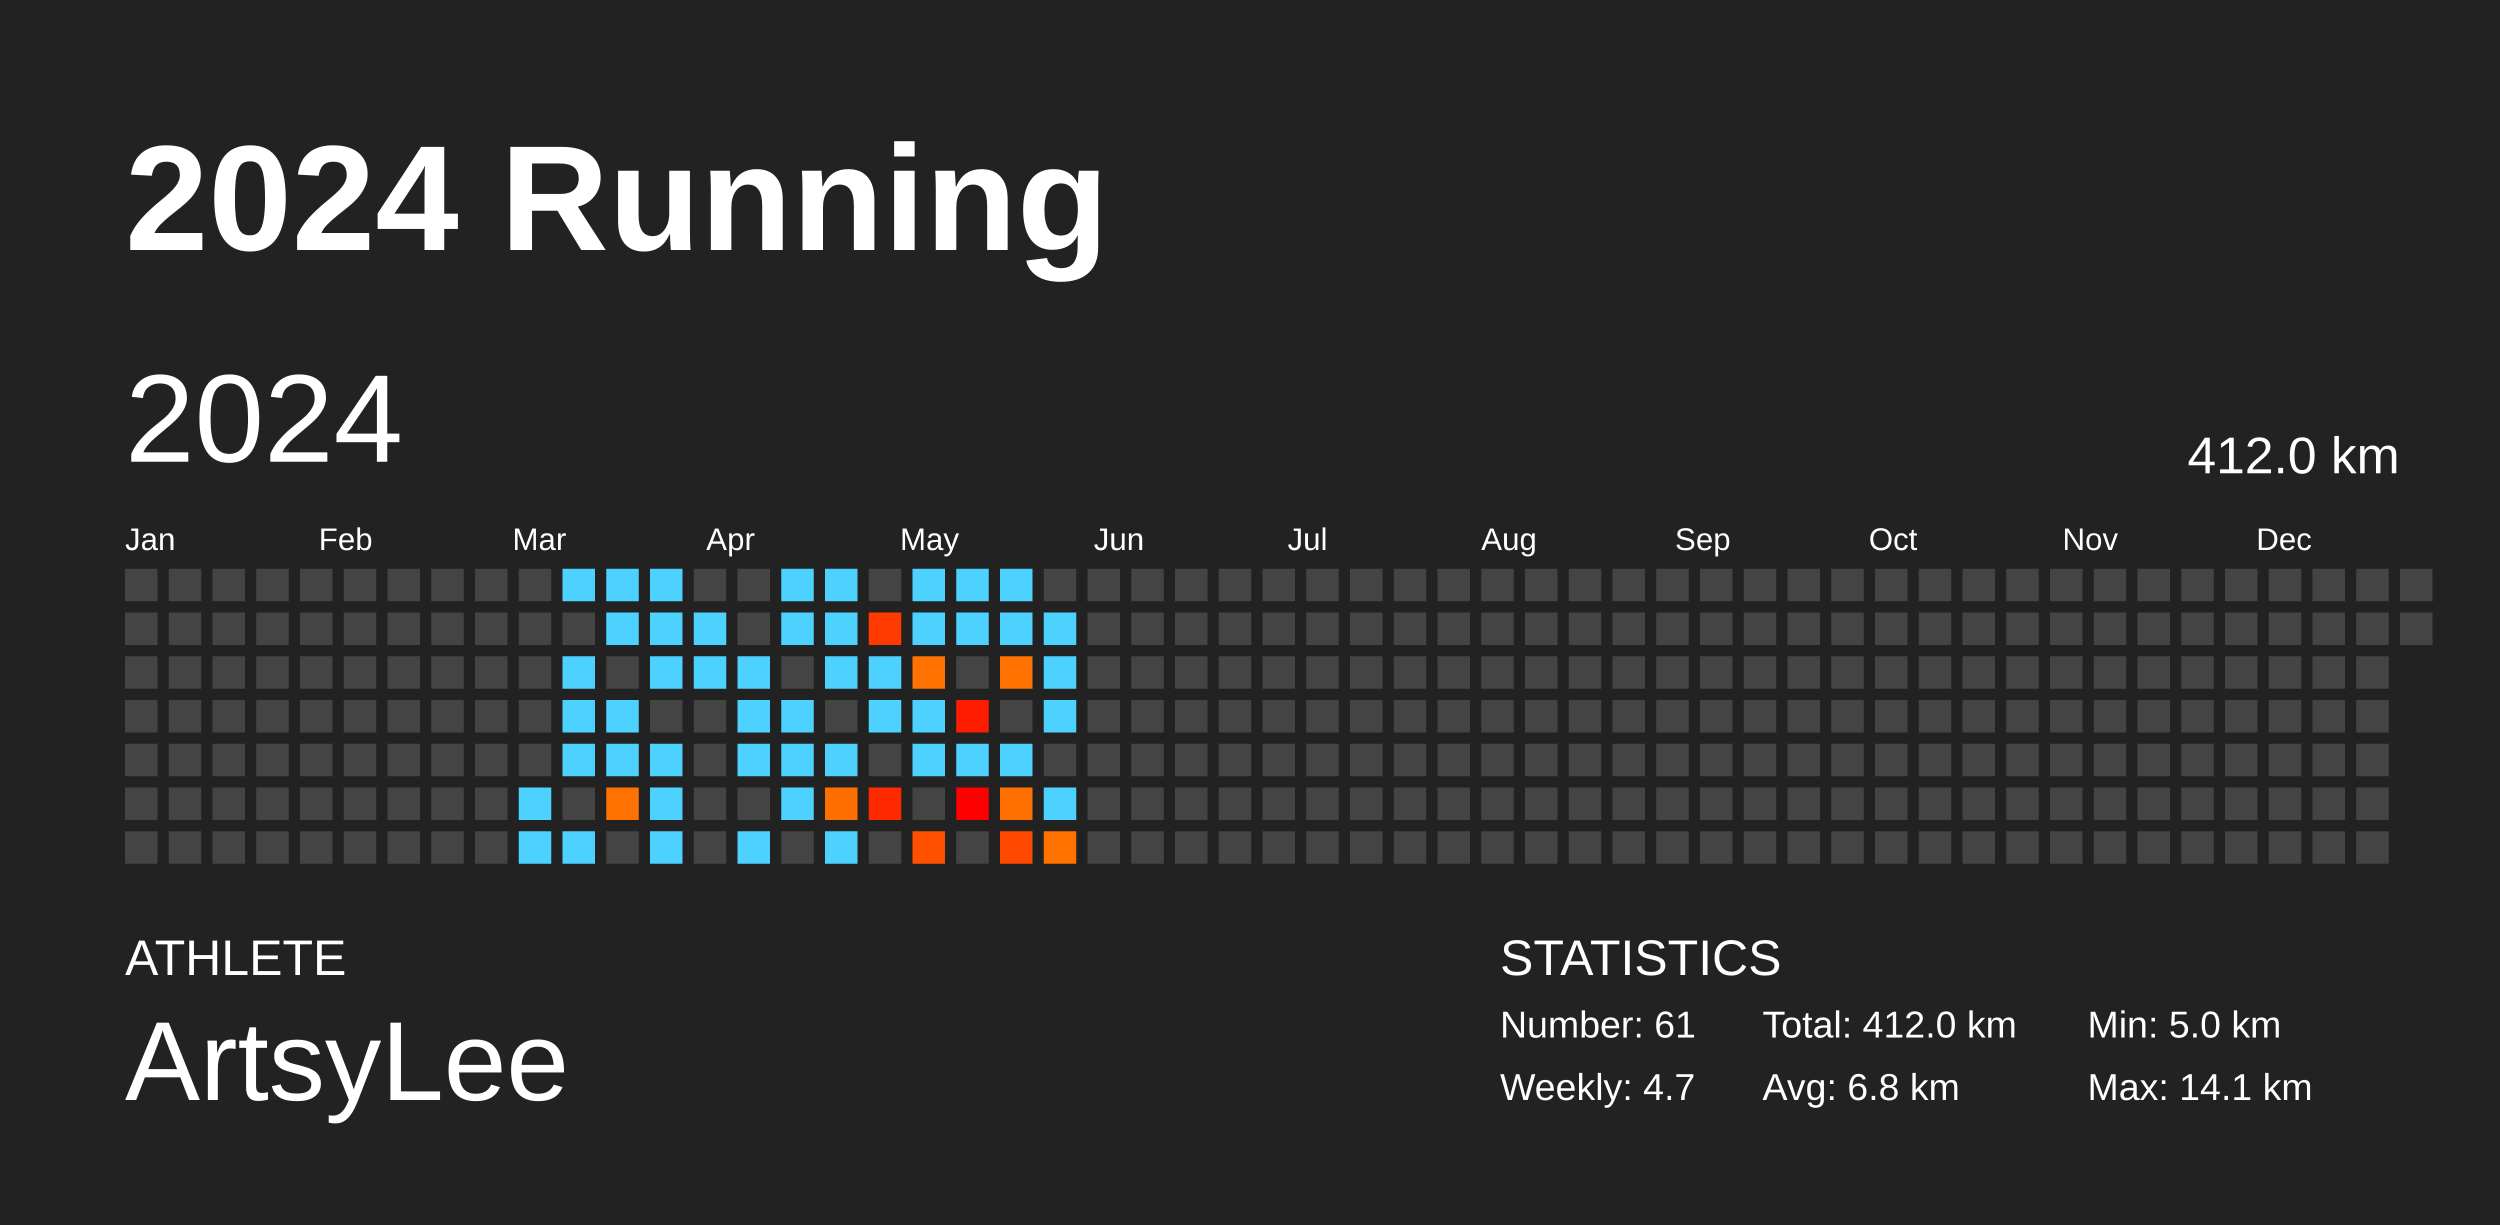
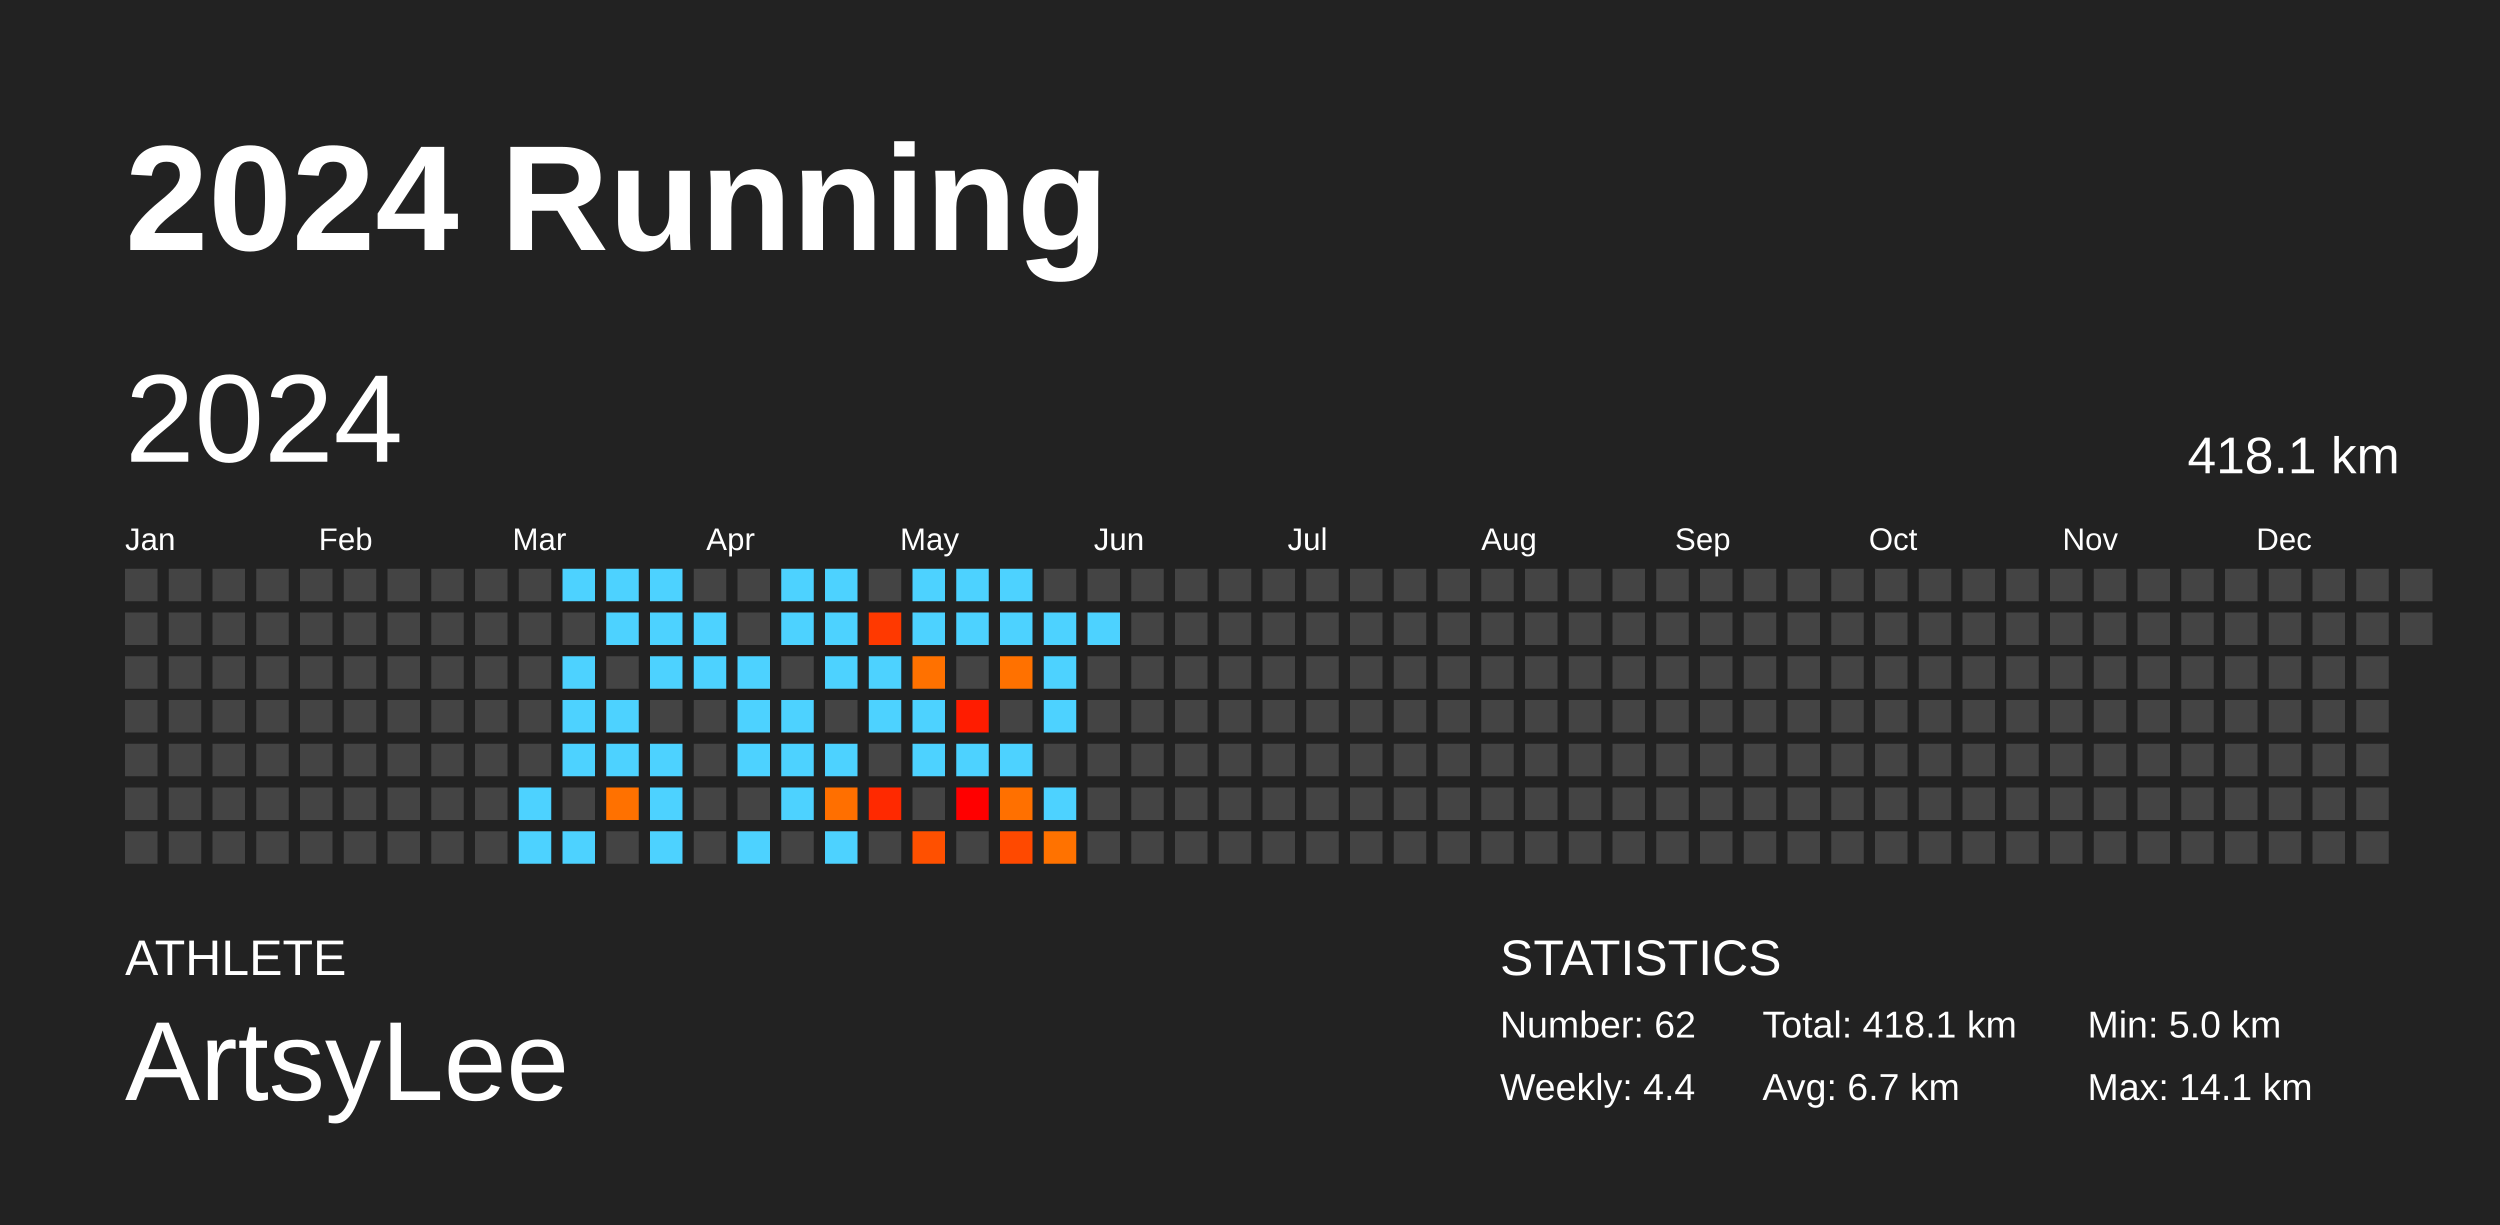
<svg xmlns="http://www.w3.org/2000/svg" baseProfile="full" height="98mm" version="1.1" viewBox="0,0,200,98" width="200mm">
  <defs />
  <rect fill="#222222" height="98" width="200" x="0" y="0" />
  <text fill="#FFFFFF" style="font-size:12px; font-family:Arial; font-weight:bold;" x="10" y="20">2024 Running</text>
  <text fill="#FFFFFF" style="font-size:4px; font-family:Arial" x="10" y="78">ATHLETE</text>
  <text fill="#FFFFFF" style="font-size:9px; font-family:Arial" x="10" y="88">ArtsyLee</text>
  <text fill="#FFFFFF" style="font-size:4px; font-family:Arial" x="120" y="78">STATISTICS</text>
-   <text fill="#FFFFFF" style="font-size:3px; font-family:Arial" x="120" y="83">Number: 61</text>
-   <text fill="#FFFFFF" style="font-size:3px; font-family:Arial" x="120" y="88">Weekly: 4.7</text>
-   <text fill="#FFFFFF" style="font-size:3px; font-family:Arial" x="141" y="83">Total: 412.0 km</text>
-   <text fill="#FFFFFF" style="font-size:3px; font-family:Arial" x="141" y="88">Avg: 6.8 km</text>
+   <text fill="#FFFFFF" style="font-size:3px; font-family:Arial" x="120" y="83">Number: 62</text>
+   <text fill="#FFFFFF" style="font-size:3px; font-family:Arial" x="120" y="88">Weekly: 4.4</text>
+   <text fill="#FFFFFF" style="font-size:3px; font-family:Arial" x="141" y="83">Total: 418.1 km</text>
+   <text fill="#FFFFFF" style="font-size:3px; font-family:Arial" x="141" y="88">Avg: 6.7 km</text>
  <text fill="#FFFFFF" style="font-size:3px; font-family:Arial" x="167" y="83">Min: 5.0 km</text>
  <text fill="#FFFFFF" style="font-size:3px; font-family:Arial" x="167" y="88">Max: 14.1 km</text>
  <text dominant-baseline="hanging" fill="#FFFFFF" style="font-size:10.0px; font-family:Arial;" x="10" y="30">2024</text>
-   <text dominant-baseline="hanging" fill="#FFFFFF" style="font-size:4.125px; font-family:Arial;" x="175" y="35">412.0 km</text>
+   <text dominant-baseline="hanging" fill="#FFFFFF" style="font-size:4.125px; font-family:Arial;" x="175" y="35">418.1 km</text>
  <text fill="#FFFFFF" style="font-size:2.5px; font-family:Arial" x="10.0" y="44">Jan</text>
  <text fill="#FFFFFF" style="font-size:2.5px; font-family:Arial" x="25.5" y="44">Feb</text>
  <text fill="#FFFFFF" style="font-size:2.5px; font-family:Arial" x="41.0" y="44">Mar</text>
  <text fill="#FFFFFF" style="font-size:2.5px; font-family:Arial" x="56.5" y="44">Apr</text>
  <text fill="#FFFFFF" style="font-size:2.5px; font-family:Arial" x="72.0" y="44">May</text>
  <text fill="#FFFFFF" style="font-size:2.5px; font-family:Arial" x="87.5" y="44">Jun</text>
  <text fill="#FFFFFF" style="font-size:2.5px; font-family:Arial" x="103.0" y="44">Jul</text>
  <text fill="#FFFFFF" style="font-size:2.5px; font-family:Arial" x="118.5" y="44">Aug</text>
  <text fill="#FFFFFF" style="font-size:2.5px; font-family:Arial" x="134.0" y="44">Sep</text>
  <text fill="#FFFFFF" style="font-size:2.5px; font-family:Arial" x="149.5" y="44">Oct</text>
  <text fill="#FFFFFF" style="font-size:2.5px; font-family:Arial" x="165.0" y="44">Nov</text>
  <text fill="#FFFFFF" style="font-size:2.5px; font-family:Arial" x="180.5" y="44">Dec</text>
  <rect fill="#444444" height="2.6" width="2.6" x="10.0" y="45.5" />
  <rect fill="#444444" height="2.6" width="2.6" x="10.0" y="49.0" />
  <rect fill="#444444" height="2.6" width="2.6" x="10.0" y="52.5" />
  <rect fill="#444444" height="2.6" width="2.6" x="10.0" y="56.0" />
  <rect fill="#444444" height="2.6" width="2.6" x="10.0" y="59.5" />
  <rect fill="#444444" height="2.6" width="2.6" x="10.0" y="63.0" />
  <rect fill="#444444" height="2.6" width="2.6" x="10.0" y="66.5" />
  <rect fill="#444444" height="2.6" width="2.6" x="13.5" y="45.5" />
  <rect fill="#444444" height="2.6" width="2.6" x="13.5" y="49.0" />
  <rect fill="#444444" height="2.6" width="2.6" x="13.5" y="52.5" />
  <rect fill="#444444" height="2.6" width="2.6" x="13.5" y="56.0" />
  <rect fill="#444444" height="2.6" width="2.6" x="13.5" y="59.5" />
  <rect fill="#444444" height="2.6" width="2.6" x="13.5" y="63.0" />
  <rect fill="#444444" height="2.6" width="2.6" x="13.5" y="66.5" />
  <rect fill="#444444" height="2.6" width="2.6" x="17.0" y="45.5" />
  <rect fill="#444444" height="2.6" width="2.6" x="17.0" y="49.0" />
  <rect fill="#444444" height="2.6" width="2.6" x="17.0" y="52.5" />
  <rect fill="#444444" height="2.6" width="2.6" x="17.0" y="56.0" />
  <rect fill="#444444" height="2.6" width="2.6" x="17.0" y="59.5" />
  <rect fill="#444444" height="2.6" width="2.6" x="17.0" y="63.0" />
  <rect fill="#444444" height="2.6" width="2.6" x="17.0" y="66.5" />
  <rect fill="#444444" height="2.6" width="2.6" x="20.5" y="45.5" />
  <rect fill="#444444" height="2.6" width="2.6" x="20.5" y="49.0" />
  <rect fill="#444444" height="2.6" width="2.6" x="20.5" y="52.5" />
  <rect fill="#444444" height="2.6" width="2.6" x="20.5" y="56.0" />
  <rect fill="#444444" height="2.6" width="2.6" x="20.5" y="59.5" />
  <rect fill="#444444" height="2.6" width="2.6" x="20.5" y="63.0" />
  <rect fill="#444444" height="2.6" width="2.6" x="20.5" y="66.5" />
  <rect fill="#444444" height="2.6" width="2.6" x="24.0" y="45.5" />
  <rect fill="#444444" height="2.6" width="2.6" x="24.0" y="49.0" />
  <rect fill="#444444" height="2.6" width="2.6" x="24.0" y="52.5" />
  <rect fill="#444444" height="2.6" width="2.6" x="24.0" y="56.0" />
  <rect fill="#444444" height="2.6" width="2.6" x="24.0" y="59.5" />
  <rect fill="#444444" height="2.6" width="2.6" x="24.0" y="63.0" />
  <rect fill="#444444" height="2.6" width="2.6" x="24.0" y="66.5" />
  <rect fill="#444444" height="2.6" width="2.6" x="27.5" y="45.5" />
  <rect fill="#444444" height="2.6" width="2.6" x="27.5" y="49.0" />
  <rect fill="#444444" height="2.6" width="2.6" x="27.5" y="52.5" />
  <rect fill="#444444" height="2.6" width="2.6" x="27.5" y="56.0" />
  <rect fill="#444444" height="2.6" width="2.6" x="27.5" y="59.5" />
  <rect fill="#444444" height="2.6" width="2.6" x="27.5" y="63.0" />
  <rect fill="#444444" height="2.6" width="2.6" x="27.5" y="66.5" />
  <rect fill="#444444" height="2.6" width="2.6" x="31.0" y="45.5" />
  <rect fill="#444444" height="2.6" width="2.6" x="31.0" y="49.0" />
  <rect fill="#444444" height="2.6" width="2.6" x="31.0" y="52.5" />
  <rect fill="#444444" height="2.6" width="2.6" x="31.0" y="56.0" />
  <rect fill="#444444" height="2.6" width="2.6" x="31.0" y="59.5" />
  <rect fill="#444444" height="2.6" width="2.6" x="31.0" y="63.0" />
  <rect fill="#444444" height="2.6" width="2.6" x="31.0" y="66.5" />
  <rect fill="#444444" height="2.6" width="2.6" x="34.5" y="45.5" />
  <rect fill="#444444" height="2.6" width="2.6" x="34.5" y="49.0" />
  <rect fill="#444444" height="2.6" width="2.6" x="34.5" y="52.5" />
  <rect fill="#444444" height="2.6" width="2.6" x="34.5" y="56.0" />
  <rect fill="#444444" height="2.6" width="2.6" x="34.5" y="59.5" />
  <rect fill="#444444" height="2.6" width="2.6" x="34.5" y="63.0" />
  <rect fill="#444444" height="2.6" width="2.6" x="34.5" y="66.5" />
  <rect fill="#444444" height="2.6" width="2.6" x="38.0" y="45.5" />
  <rect fill="#444444" height="2.6" width="2.6" x="38.0" y="49.0" />
  <rect fill="#444444" height="2.6" width="2.6" x="38.0" y="52.5" />
  <rect fill="#444444" height="2.6" width="2.6" x="38.0" y="56.0" />
  <rect fill="#444444" height="2.6" width="2.6" x="38.0" y="59.5" />
  <rect fill="#444444" height="2.6" width="2.6" x="38.0" y="63.0" />
  <rect fill="#444444" height="2.6" width="2.6" x="38.0" y="66.5" />
  <rect fill="#444444" height="2.6" width="2.6" x="41.5" y="45.5" />
  <rect fill="#444444" height="2.6" width="2.6" x="41.5" y="49.0" />
  <rect fill="#444444" height="2.6" width="2.6" x="41.5" y="52.5" />
  <rect fill="#444444" height="2.6" width="2.6" x="41.5" y="56.0" />
  <rect fill="#444444" height="2.6" width="2.6" x="41.5" y="59.5" />
  <rect fill="#4dd2ff" height="2.6" width="2.6" x="41.5" y="63.0" />
  <rect fill="#4dd2ff" height="2.6" width="2.6" x="41.5" y="66.5" />
  <rect fill="#4dd2ff" height="2.6" width="2.6" x="45.0" y="45.5" />
  <rect fill="#444444" height="2.6" width="2.6" x="45.0" y="49.0" />
  <rect fill="#4dd2ff" height="2.6" width="2.6" x="45.0" y="52.5" />
  <rect fill="#4dd2ff" height="2.6" width="2.6" x="45.0" y="56.0" />
  <rect fill="#4dd2ff" height="2.6" width="2.6" x="45.0" y="59.5" />
  <rect fill="#444444" height="2.6" width="2.6" x="45.0" y="63.0" />
  <rect fill="#4dd2ff" height="2.6" width="2.6" x="45.0" y="66.5" />
  <rect fill="#4dd2ff" height="2.6" width="2.6" x="48.5" y="45.5" />
  <rect fill="#4dd2ff" height="2.6" width="2.6" x="48.5" y="49.0" />
  <rect fill="#444444" height="2.6" width="2.6" x="48.5" y="52.5" />
  <rect fill="#4dd2ff" height="2.6" width="2.6" x="48.5" y="56.0" />
  <rect fill="#4dd2ff" height="2.6" width="2.6" x="48.5" y="59.5" />
  <rect fill="#ff7100" height="2.6" width="2.6" x="48.5" y="63.0" />
  <rect fill="#444444" height="2.6" width="2.6" x="48.5" y="66.5" />
  <rect fill="#4dd2ff" height="2.6" width="2.6" x="52.0" y="45.5" />
  <rect fill="#4dd2ff" height="2.6" width="2.6" x="52.0" y="49.0" />
  <rect fill="#4dd2ff" height="2.6" width="2.6" x="52.0" y="52.5" />
  <rect fill="#444444" height="2.6" width="2.6" x="52.0" y="56.0" />
  <rect fill="#4dd2ff" height="2.6" width="2.6" x="52.0" y="59.5" />
  <rect fill="#4dd2ff" height="2.6" width="2.6" x="52.0" y="63.0" />
  <rect fill="#4dd2ff" height="2.6" width="2.6" x="52.0" y="66.5" />
  <rect fill="#444444" height="2.6" width="2.6" x="55.5" y="45.5" />
  <rect fill="#4dd2ff" height="2.6" width="2.6" x="55.5" y="49.0" />
  <rect fill="#4dd2ff" height="2.6" width="2.6" x="55.5" y="52.5" />
  <rect fill="#444444" height="2.6" width="2.6" x="55.5" y="56.0" />
  <rect fill="#444444" height="2.6" width="2.6" x="55.5" y="59.5" />
  <rect fill="#444444" height="2.6" width="2.6" x="55.5" y="63.0" />
  <rect fill="#444444" height="2.6" width="2.6" x="55.5" y="66.5" />
  <rect fill="#444444" height="2.6" width="2.6" x="59.0" y="45.5" />
  <rect fill="#444444" height="2.6" width="2.6" x="59.0" y="49.0" />
  <rect fill="#4dd2ff" height="2.6" width="2.6" x="59.0" y="52.5" />
  <rect fill="#4dd2ff" height="2.6" width="2.6" x="59.0" y="56.0" />
  <rect fill="#4dd2ff" height="2.6" width="2.6" x="59.0" y="59.5" />
  <rect fill="#444444" height="2.6" width="2.6" x="59.0" y="63.0" />
  <rect fill="#4dd2ff" height="2.6" width="2.6" x="59.0" y="66.5" />
  <rect fill="#4dd2ff" height="2.6" width="2.6" x="62.5" y="45.5" />
  <rect fill="#4dd2ff" height="2.6" width="2.6" x="62.5" y="49.0" />
  <rect fill="#444444" height="2.6" width="2.6" x="62.5" y="52.5" />
  <rect fill="#4dd2ff" height="2.6" width="2.6" x="62.5" y="56.0" />
  <rect fill="#4dd2ff" height="2.6" width="2.6" x="62.5" y="59.5" />
  <rect fill="#4dd2ff" height="2.6" width="2.6" x="62.5" y="63.0" />
  <rect fill="#444444" height="2.6" width="2.6" x="62.5" y="66.5" />
  <rect fill="#4dd2ff" height="2.6" width="2.6" x="66.0" y="45.5" />
  <rect fill="#4dd2ff" height="2.6" width="2.6" x="66.0" y="49.0" />
  <rect fill="#4dd2ff" height="2.6" width="2.6" x="66.0" y="52.5" />
  <rect fill="#444444" height="2.6" width="2.6" x="66.0" y="56.0" />
  <rect fill="#4dd2ff" height="2.6" width="2.6" x="66.0" y="59.5" />
  <rect fill="#ff6f00" height="2.6" width="2.6" x="66.0" y="63.0" />
  <rect fill="#4dd2ff" height="2.6" width="2.6" x="66.0" y="66.5" />
  <rect fill="#444444" height="2.6" width="2.6" x="69.5" y="45.5" />
  <rect fill="#ff3900" height="2.6" width="2.6" x="69.5" y="49.0" />
  <rect fill="#4dd2ff" height="2.6" width="2.6" x="69.5" y="52.5" />
  <rect fill="#4dd2ff" height="2.6" width="2.6" x="69.5" y="56.0" />
  <rect fill="#444444" height="2.6" width="2.6" x="69.5" y="59.5" />
  <rect fill="#ff2900" height="2.6" width="2.6" x="69.5" y="63.0" />
  <rect fill="#444444" height="2.6" width="2.6" x="69.5" y="66.5" />
  <rect fill="#4dd2ff" height="2.6" width="2.6" x="73.0" y="45.5" />
  <rect fill="#4dd2ff" height="2.6" width="2.6" x="73.0" y="49.0" />
  <rect fill="#ff7100" height="2.6" width="2.6" x="73.0" y="52.5" />
  <rect fill="#4dd2ff" height="2.6" width="2.6" x="73.0" y="56.0" />
  <rect fill="#4dd2ff" height="2.6" width="2.6" x="73.0" y="59.5" />
  <rect fill="#444444" height="2.6" width="2.6" x="73.0" y="63.0" />
  <rect fill="#ff5000" height="2.6" width="2.6" x="73.0" y="66.5" />
  <rect fill="#4dd2ff" height="2.6" width="2.6" x="76.5" y="45.5" />
  <rect fill="#4dd2ff" height="2.6" width="2.6" x="76.5" y="49.0" />
  <rect fill="#444444" height="2.6" width="2.6" x="76.5" y="52.5" />
  <rect fill="#ff1c00" height="2.6" width="2.6" x="76.5" y="56.0" />
  <rect fill="#4dd2ff" height="2.6" width="2.6" x="76.5" y="59.5" />
  <rect fill="#ff0000" height="2.6" width="2.6" x="76.5" y="63.0" />
  <rect fill="#444444" height="2.6" width="2.6" x="76.5" y="66.5" />
  <rect fill="#4dd2ff" height="2.6" width="2.6" x="80.0" y="45.5" />
  <rect fill="#4dd2ff" height="2.6" width="2.6" x="80.0" y="49.0" />
  <rect fill="#ff7100" height="2.6" width="2.6" x="80.0" y="52.5" />
  <rect fill="#444444" height="2.6" width="2.6" x="80.0" y="56.0" />
  <rect fill="#4dd2ff" height="2.6" width="2.6" x="80.0" y="59.5" />
  <rect fill="#ff7000" height="2.6" width="2.6" x="80.0" y="63.0" />
  <rect fill="#ff4900" height="2.6" width="2.6" x="80.0" y="66.5" />
  <rect fill="#444444" height="2.6" width="2.6" x="83.5" y="45.5" />
  <rect fill="#4dd2ff" height="2.6" width="2.6" x="83.5" y="49.0" />
  <rect fill="#4dd2ff" height="2.6" width="2.6" x="83.5" y="52.5" />
  <rect fill="#4dd2ff" height="2.6" width="2.6" x="83.5" y="56.0" />
  <rect fill="#444444" height="2.6" width="2.6" x="83.5" y="59.5" />
  <rect fill="#4dd2ff" height="2.6" width="2.6" x="83.5" y="63.0" />
  <rect fill="#ff7200" height="2.6" width="2.6" x="83.5" y="66.5" />
  <rect fill="#444444" height="2.6" width="2.6" x="87.0" y="45.5" />
-   <rect fill="#444444" height="2.6" width="2.6" x="87.0" y="49.0" />
+   <rect fill="#4dd2ff" height="2.6" width="2.6" x="87.0" y="49.0" />
  <rect fill="#444444" height="2.6" width="2.6" x="87.0" y="52.5" />
  <rect fill="#444444" height="2.6" width="2.6" x="87.0" y="56.0" />
  <rect fill="#444444" height="2.6" width="2.6" x="87.0" y="59.5" />
  <rect fill="#444444" height="2.6" width="2.6" x="87.0" y="63.0" />
  <rect fill="#444444" height="2.6" width="2.6" x="87.0" y="66.5" />
  <rect fill="#444444" height="2.6" width="2.6" x="90.5" y="45.5" />
  <rect fill="#444444" height="2.6" width="2.6" x="90.5" y="49.0" />
  <rect fill="#444444" height="2.6" width="2.6" x="90.5" y="52.5" />
  <rect fill="#444444" height="2.6" width="2.6" x="90.5" y="56.0" />
  <rect fill="#444444" height="2.6" width="2.6" x="90.5" y="59.5" />
  <rect fill="#444444" height="2.6" width="2.6" x="90.5" y="63.0" />
  <rect fill="#444444" height="2.6" width="2.6" x="90.5" y="66.5" />
  <rect fill="#444444" height="2.6" width="2.6" x="94.0" y="45.5" />
  <rect fill="#444444" height="2.6" width="2.6" x="94.0" y="49.0" />
  <rect fill="#444444" height="2.6" width="2.6" x="94.0" y="52.5" />
  <rect fill="#444444" height="2.6" width="2.6" x="94.0" y="56.0" />
  <rect fill="#444444" height="2.6" width="2.6" x="94.0" y="59.5" />
  <rect fill="#444444" height="2.6" width="2.6" x="94.0" y="63.0" />
  <rect fill="#444444" height="2.6" width="2.6" x="94.0" y="66.5" />
  <rect fill="#444444" height="2.6" width="2.6" x="97.5" y="45.5" />
  <rect fill="#444444" height="2.6" width="2.6" x="97.5" y="49.0" />
  <rect fill="#444444" height="2.6" width="2.6" x="97.5" y="52.5" />
  <rect fill="#444444" height="2.6" width="2.6" x="97.5" y="56.0" />
  <rect fill="#444444" height="2.6" width="2.6" x="97.5" y="59.5" />
  <rect fill="#444444" height="2.6" width="2.6" x="97.5" y="63.0" />
  <rect fill="#444444" height="2.6" width="2.6" x="97.5" y="66.5" />
  <rect fill="#444444" height="2.6" width="2.6" x="101.0" y="45.5" />
  <rect fill="#444444" height="2.6" width="2.6" x="101.0" y="49.0" />
  <rect fill="#444444" height="2.6" width="2.6" x="101.0" y="52.5" />
  <rect fill="#444444" height="2.6" width="2.6" x="101.0" y="56.0" />
  <rect fill="#444444" height="2.6" width="2.6" x="101.0" y="59.5" />
  <rect fill="#444444" height="2.6" width="2.6" x="101.0" y="63.0" />
  <rect fill="#444444" height="2.6" width="2.6" x="101.0" y="66.5" />
  <rect fill="#444444" height="2.6" width="2.6" x="104.5" y="45.5" />
  <rect fill="#444444" height="2.6" width="2.6" x="104.5" y="49.0" />
  <rect fill="#444444" height="2.6" width="2.6" x="104.5" y="52.5" />
  <rect fill="#444444" height="2.6" width="2.6" x="104.5" y="56.0" />
  <rect fill="#444444" height="2.6" width="2.6" x="104.5" y="59.5" />
  <rect fill="#444444" height="2.6" width="2.6" x="104.5" y="63.0" />
  <rect fill="#444444" height="2.6" width="2.6" x="104.5" y="66.5" />
  <rect fill="#444444" height="2.6" width="2.6" x="108.0" y="45.5" />
  <rect fill="#444444" height="2.6" width="2.6" x="108.0" y="49.0" />
  <rect fill="#444444" height="2.6" width="2.6" x="108.0" y="52.5" />
  <rect fill="#444444" height="2.6" width="2.6" x="108.0" y="56.0" />
  <rect fill="#444444" height="2.6" width="2.6" x="108.0" y="59.5" />
  <rect fill="#444444" height="2.6" width="2.6" x="108.0" y="63.0" />
  <rect fill="#444444" height="2.6" width="2.6" x="108.0" y="66.5" />
  <rect fill="#444444" height="2.6" width="2.6" x="111.5" y="45.5" />
  <rect fill="#444444" height="2.6" width="2.6" x="111.5" y="49.0" />
  <rect fill="#444444" height="2.6" width="2.6" x="111.5" y="52.5" />
  <rect fill="#444444" height="2.6" width="2.6" x="111.5" y="56.0" />
  <rect fill="#444444" height="2.6" width="2.6" x="111.5" y="59.5" />
  <rect fill="#444444" height="2.6" width="2.6" x="111.5" y="63.0" />
  <rect fill="#444444" height="2.6" width="2.6" x="111.5" y="66.5" />
  <rect fill="#444444" height="2.6" width="2.6" x="115.0" y="45.5" />
  <rect fill="#444444" height="2.6" width="2.6" x="115.0" y="49.0" />
  <rect fill="#444444" height="2.6" width="2.6" x="115.0" y="52.5" />
  <rect fill="#444444" height="2.6" width="2.6" x="115.0" y="56.0" />
  <rect fill="#444444" height="2.6" width="2.6" x="115.0" y="59.5" />
  <rect fill="#444444" height="2.6" width="2.6" x="115.0" y="63.0" />
  <rect fill="#444444" height="2.6" width="2.6" x="115.0" y="66.5" />
  <rect fill="#444444" height="2.6" width="2.6" x="118.5" y="45.5" />
  <rect fill="#444444" height="2.6" width="2.6" x="118.5" y="49.0" />
  <rect fill="#444444" height="2.6" width="2.6" x="118.5" y="52.5" />
  <rect fill="#444444" height="2.6" width="2.6" x="118.5" y="56.0" />
  <rect fill="#444444" height="2.6" width="2.6" x="118.5" y="59.5" />
  <rect fill="#444444" height="2.6" width="2.6" x="118.5" y="63.0" />
  <rect fill="#444444" height="2.6" width="2.6" x="118.5" y="66.5" />
  <rect fill="#444444" height="2.6" width="2.6" x="122.0" y="45.5" />
  <rect fill="#444444" height="2.6" width="2.6" x="122.0" y="49.0" />
  <rect fill="#444444" height="2.6" width="2.6" x="122.0" y="52.5" />
  <rect fill="#444444" height="2.6" width="2.6" x="122.0" y="56.0" />
  <rect fill="#444444" height="2.6" width="2.6" x="122.0" y="59.5" />
  <rect fill="#444444" height="2.6" width="2.6" x="122.0" y="63.0" />
  <rect fill="#444444" height="2.6" width="2.6" x="122.0" y="66.5" />
  <rect fill="#444444" height="2.6" width="2.6" x="125.5" y="45.5" />
  <rect fill="#444444" height="2.6" width="2.6" x="125.5" y="49.0" />
  <rect fill="#444444" height="2.6" width="2.6" x="125.5" y="52.5" />
  <rect fill="#444444" height="2.6" width="2.6" x="125.5" y="56.0" />
  <rect fill="#444444" height="2.6" width="2.6" x="125.5" y="59.5" />
  <rect fill="#444444" height="2.6" width="2.6" x="125.5" y="63.0" />
  <rect fill="#444444" height="2.6" width="2.6" x="125.5" y="66.5" />
  <rect fill="#444444" height="2.6" width="2.6" x="129.0" y="45.5" />
  <rect fill="#444444" height="2.6" width="2.6" x="129.0" y="49.0" />
  <rect fill="#444444" height="2.6" width="2.6" x="129.0" y="52.5" />
  <rect fill="#444444" height="2.6" width="2.6" x="129.0" y="56.0" />
  <rect fill="#444444" height="2.6" width="2.6" x="129.0" y="59.5" />
  <rect fill="#444444" height="2.6" width="2.6" x="129.0" y="63.0" />
  <rect fill="#444444" height="2.6" width="2.6" x="129.0" y="66.5" />
  <rect fill="#444444" height="2.6" width="2.6" x="132.5" y="45.5" />
  <rect fill="#444444" height="2.6" width="2.6" x="132.5" y="49.0" />
  <rect fill="#444444" height="2.6" width="2.6" x="132.5" y="52.5" />
  <rect fill="#444444" height="2.6" width="2.6" x="132.5" y="56.0" />
  <rect fill="#444444" height="2.6" width="2.6" x="132.5" y="59.5" />
  <rect fill="#444444" height="2.6" width="2.6" x="132.5" y="63.0" />
  <rect fill="#444444" height="2.6" width="2.6" x="132.5" y="66.5" />
  <rect fill="#444444" height="2.6" width="2.6" x="136.0" y="45.5" />
  <rect fill="#444444" height="2.6" width="2.6" x="136.0" y="49.0" />
  <rect fill="#444444" height="2.6" width="2.6" x="136.0" y="52.5" />
  <rect fill="#444444" height="2.6" width="2.6" x="136.0" y="56.0" />
  <rect fill="#444444" height="2.6" width="2.6" x="136.0" y="59.5" />
  <rect fill="#444444" height="2.6" width="2.6" x="136.0" y="63.0" />
  <rect fill="#444444" height="2.6" width="2.6" x="136.0" y="66.5" />
  <rect fill="#444444" height="2.6" width="2.6" x="139.5" y="45.5" />
  <rect fill="#444444" height="2.6" width="2.6" x="139.5" y="49.0" />
  <rect fill="#444444" height="2.6" width="2.6" x="139.5" y="52.5" />
  <rect fill="#444444" height="2.6" width="2.6" x="139.5" y="56.0" />
  <rect fill="#444444" height="2.6" width="2.6" x="139.5" y="59.5" />
  <rect fill="#444444" height="2.6" width="2.6" x="139.5" y="63.0" />
  <rect fill="#444444" height="2.6" width="2.6" x="139.5" y="66.5" />
  <rect fill="#444444" height="2.6" width="2.6" x="143.0" y="45.5" />
  <rect fill="#444444" height="2.6" width="2.6" x="143.0" y="49.0" />
  <rect fill="#444444" height="2.6" width="2.6" x="143.0" y="52.5" />
  <rect fill="#444444" height="2.6" width="2.6" x="143.0" y="56.0" />
  <rect fill="#444444" height="2.6" width="2.6" x="143.0" y="59.5" />
  <rect fill="#444444" height="2.6" width="2.6" x="143.0" y="63.0" />
  <rect fill="#444444" height="2.6" width="2.6" x="143.0" y="66.5" />
  <rect fill="#444444" height="2.6" width="2.6" x="146.5" y="45.5" />
  <rect fill="#444444" height="2.6" width="2.6" x="146.5" y="49.0" />
  <rect fill="#444444" height="2.6" width="2.6" x="146.5" y="52.5" />
  <rect fill="#444444" height="2.6" width="2.6" x="146.5" y="56.0" />
  <rect fill="#444444" height="2.6" width="2.6" x="146.5" y="59.5" />
  <rect fill="#444444" height="2.6" width="2.6" x="146.5" y="63.0" />
  <rect fill="#444444" height="2.6" width="2.6" x="146.5" y="66.5" />
  <rect fill="#444444" height="2.6" width="2.6" x="150.0" y="45.5" />
  <rect fill="#444444" height="2.6" width="2.6" x="150.0" y="49.0" />
  <rect fill="#444444" height="2.6" width="2.6" x="150.0" y="52.5" />
  <rect fill="#444444" height="2.6" width="2.6" x="150.0" y="56.0" />
  <rect fill="#444444" height="2.6" width="2.6" x="150.0" y="59.5" />
  <rect fill="#444444" height="2.6" width="2.6" x="150.0" y="63.0" />
  <rect fill="#444444" height="2.6" width="2.6" x="150.0" y="66.5" />
  <rect fill="#444444" height="2.6" width="2.6" x="153.5" y="45.5" />
  <rect fill="#444444" height="2.6" width="2.6" x="153.5" y="49.0" />
  <rect fill="#444444" height="2.6" width="2.6" x="153.5" y="52.5" />
  <rect fill="#444444" height="2.6" width="2.6" x="153.5" y="56.0" />
  <rect fill="#444444" height="2.6" width="2.6" x="153.5" y="59.5" />
  <rect fill="#444444" height="2.6" width="2.6" x="153.5" y="63.0" />
  <rect fill="#444444" height="2.6" width="2.6" x="153.5" y="66.5" />
  <rect fill="#444444" height="2.6" width="2.6" x="157.0" y="45.5" />
  <rect fill="#444444" height="2.6" width="2.6" x="157.0" y="49.0" />
  <rect fill="#444444" height="2.6" width="2.6" x="157.0" y="52.5" />
  <rect fill="#444444" height="2.6" width="2.6" x="157.0" y="56.0" />
  <rect fill="#444444" height="2.6" width="2.6" x="157.0" y="59.5" />
  <rect fill="#444444" height="2.6" width="2.6" x="157.0" y="63.0" />
  <rect fill="#444444" height="2.6" width="2.6" x="157.0" y="66.5" />
  <rect fill="#444444" height="2.6" width="2.6" x="160.5" y="45.5" />
  <rect fill="#444444" height="2.6" width="2.6" x="160.5" y="49.0" />
  <rect fill="#444444" height="2.6" width="2.6" x="160.5" y="52.5" />
  <rect fill="#444444" height="2.6" width="2.6" x="160.5" y="56.0" />
  <rect fill="#444444" height="2.6" width="2.6" x="160.5" y="59.5" />
  <rect fill="#444444" height="2.6" width="2.6" x="160.5" y="63.0" />
  <rect fill="#444444" height="2.6" width="2.6" x="160.5" y="66.5" />
  <rect fill="#444444" height="2.6" width="2.6" x="164.0" y="45.5" />
  <rect fill="#444444" height="2.6" width="2.6" x="164.0" y="49.0" />
  <rect fill="#444444" height="2.6" width="2.6" x="164.0" y="52.5" />
  <rect fill="#444444" height="2.6" width="2.6" x="164.0" y="56.0" />
  <rect fill="#444444" height="2.6" width="2.6" x="164.0" y="59.5" />
  <rect fill="#444444" height="2.6" width="2.6" x="164.0" y="63.0" />
  <rect fill="#444444" height="2.6" width="2.6" x="164.0" y="66.5" />
  <rect fill="#444444" height="2.6" width="2.6" x="167.5" y="45.5" />
  <rect fill="#444444" height="2.6" width="2.6" x="167.5" y="49.0" />
  <rect fill="#444444" height="2.6" width="2.6" x="167.5" y="52.5" />
  <rect fill="#444444" height="2.6" width="2.6" x="167.5" y="56.0" />
  <rect fill="#444444" height="2.6" width="2.6" x="167.5" y="59.5" />
  <rect fill="#444444" height="2.6" width="2.6" x="167.5" y="63.0" />
  <rect fill="#444444" height="2.6" width="2.6" x="167.5" y="66.5" />
  <rect fill="#444444" height="2.6" width="2.6" x="171.0" y="45.5" />
  <rect fill="#444444" height="2.6" width="2.6" x="171.0" y="49.0" />
  <rect fill="#444444" height="2.6" width="2.6" x="171.0" y="52.5" />
  <rect fill="#444444" height="2.6" width="2.6" x="171.0" y="56.0" />
  <rect fill="#444444" height="2.6" width="2.6" x="171.0" y="59.5" />
  <rect fill="#444444" height="2.6" width="2.6" x="171.0" y="63.0" />
  <rect fill="#444444" height="2.6" width="2.6" x="171.0" y="66.5" />
  <rect fill="#444444" height="2.6" width="2.6" x="174.5" y="45.5" />
  <rect fill="#444444" height="2.6" width="2.6" x="174.5" y="49.0" />
  <rect fill="#444444" height="2.6" width="2.6" x="174.5" y="52.5" />
  <rect fill="#444444" height="2.6" width="2.6" x="174.5" y="56.0" />
  <rect fill="#444444" height="2.6" width="2.6" x="174.5" y="59.5" />
  <rect fill="#444444" height="2.6" width="2.6" x="174.5" y="63.0" />
  <rect fill="#444444" height="2.6" width="2.6" x="174.5" y="66.5" />
  <rect fill="#444444" height="2.6" width="2.6" x="178.0" y="45.5" />
  <rect fill="#444444" height="2.6" width="2.6" x="178.0" y="49.0" />
  <rect fill="#444444" height="2.6" width="2.6" x="178.0" y="52.5" />
  <rect fill="#444444" height="2.6" width="2.6" x="178.0" y="56.0" />
  <rect fill="#444444" height="2.6" width="2.6" x="178.0" y="59.5" />
  <rect fill="#444444" height="2.6" width="2.6" x="178.0" y="63.0" />
  <rect fill="#444444" height="2.6" width="2.6" x="178.0" y="66.5" />
  <rect fill="#444444" height="2.6" width="2.6" x="181.5" y="45.5" />
  <rect fill="#444444" height="2.6" width="2.6" x="181.5" y="49.0" />
  <rect fill="#444444" height="2.6" width="2.6" x="181.5" y="52.5" />
  <rect fill="#444444" height="2.6" width="2.6" x="181.5" y="56.0" />
  <rect fill="#444444" height="2.6" width="2.6" x="181.5" y="59.5" />
  <rect fill="#444444" height="2.6" width="2.6" x="181.5" y="63.0" />
  <rect fill="#444444" height="2.6" width="2.6" x="181.5" y="66.5" />
  <rect fill="#444444" height="2.6" width="2.6" x="185.0" y="45.5" />
  <rect fill="#444444" height="2.6" width="2.6" x="185.0" y="49.0" />
  <rect fill="#444444" height="2.6" width="2.6" x="185.0" y="52.5" />
  <rect fill="#444444" height="2.6" width="2.6" x="185.0" y="56.0" />
  <rect fill="#444444" height="2.6" width="2.6" x="185.0" y="59.5" />
  <rect fill="#444444" height="2.6" width="2.6" x="185.0" y="63.0" />
  <rect fill="#444444" height="2.6" width="2.6" x="185.0" y="66.5" />
  <rect fill="#444444" height="2.6" width="2.6" x="188.5" y="45.5" />
  <rect fill="#444444" height="2.6" width="2.6" x="188.5" y="49.0" />
  <rect fill="#444444" height="2.6" width="2.6" x="188.5" y="52.5" />
  <rect fill="#444444" height="2.6" width="2.6" x="188.5" y="56.0" />
  <rect fill="#444444" height="2.6" width="2.6" x="188.5" y="59.5" />
  <rect fill="#444444" height="2.6" width="2.6" x="188.5" y="63.0" />
  <rect fill="#444444" height="2.6" width="2.6" x="188.5" y="66.5" />
  <rect fill="#444444" height="2.6" width="2.6" x="192.0" y="45.5" />
  <rect fill="#444444" height="2.6" width="2.6" x="192.0" y="49.0" />
</svg>
